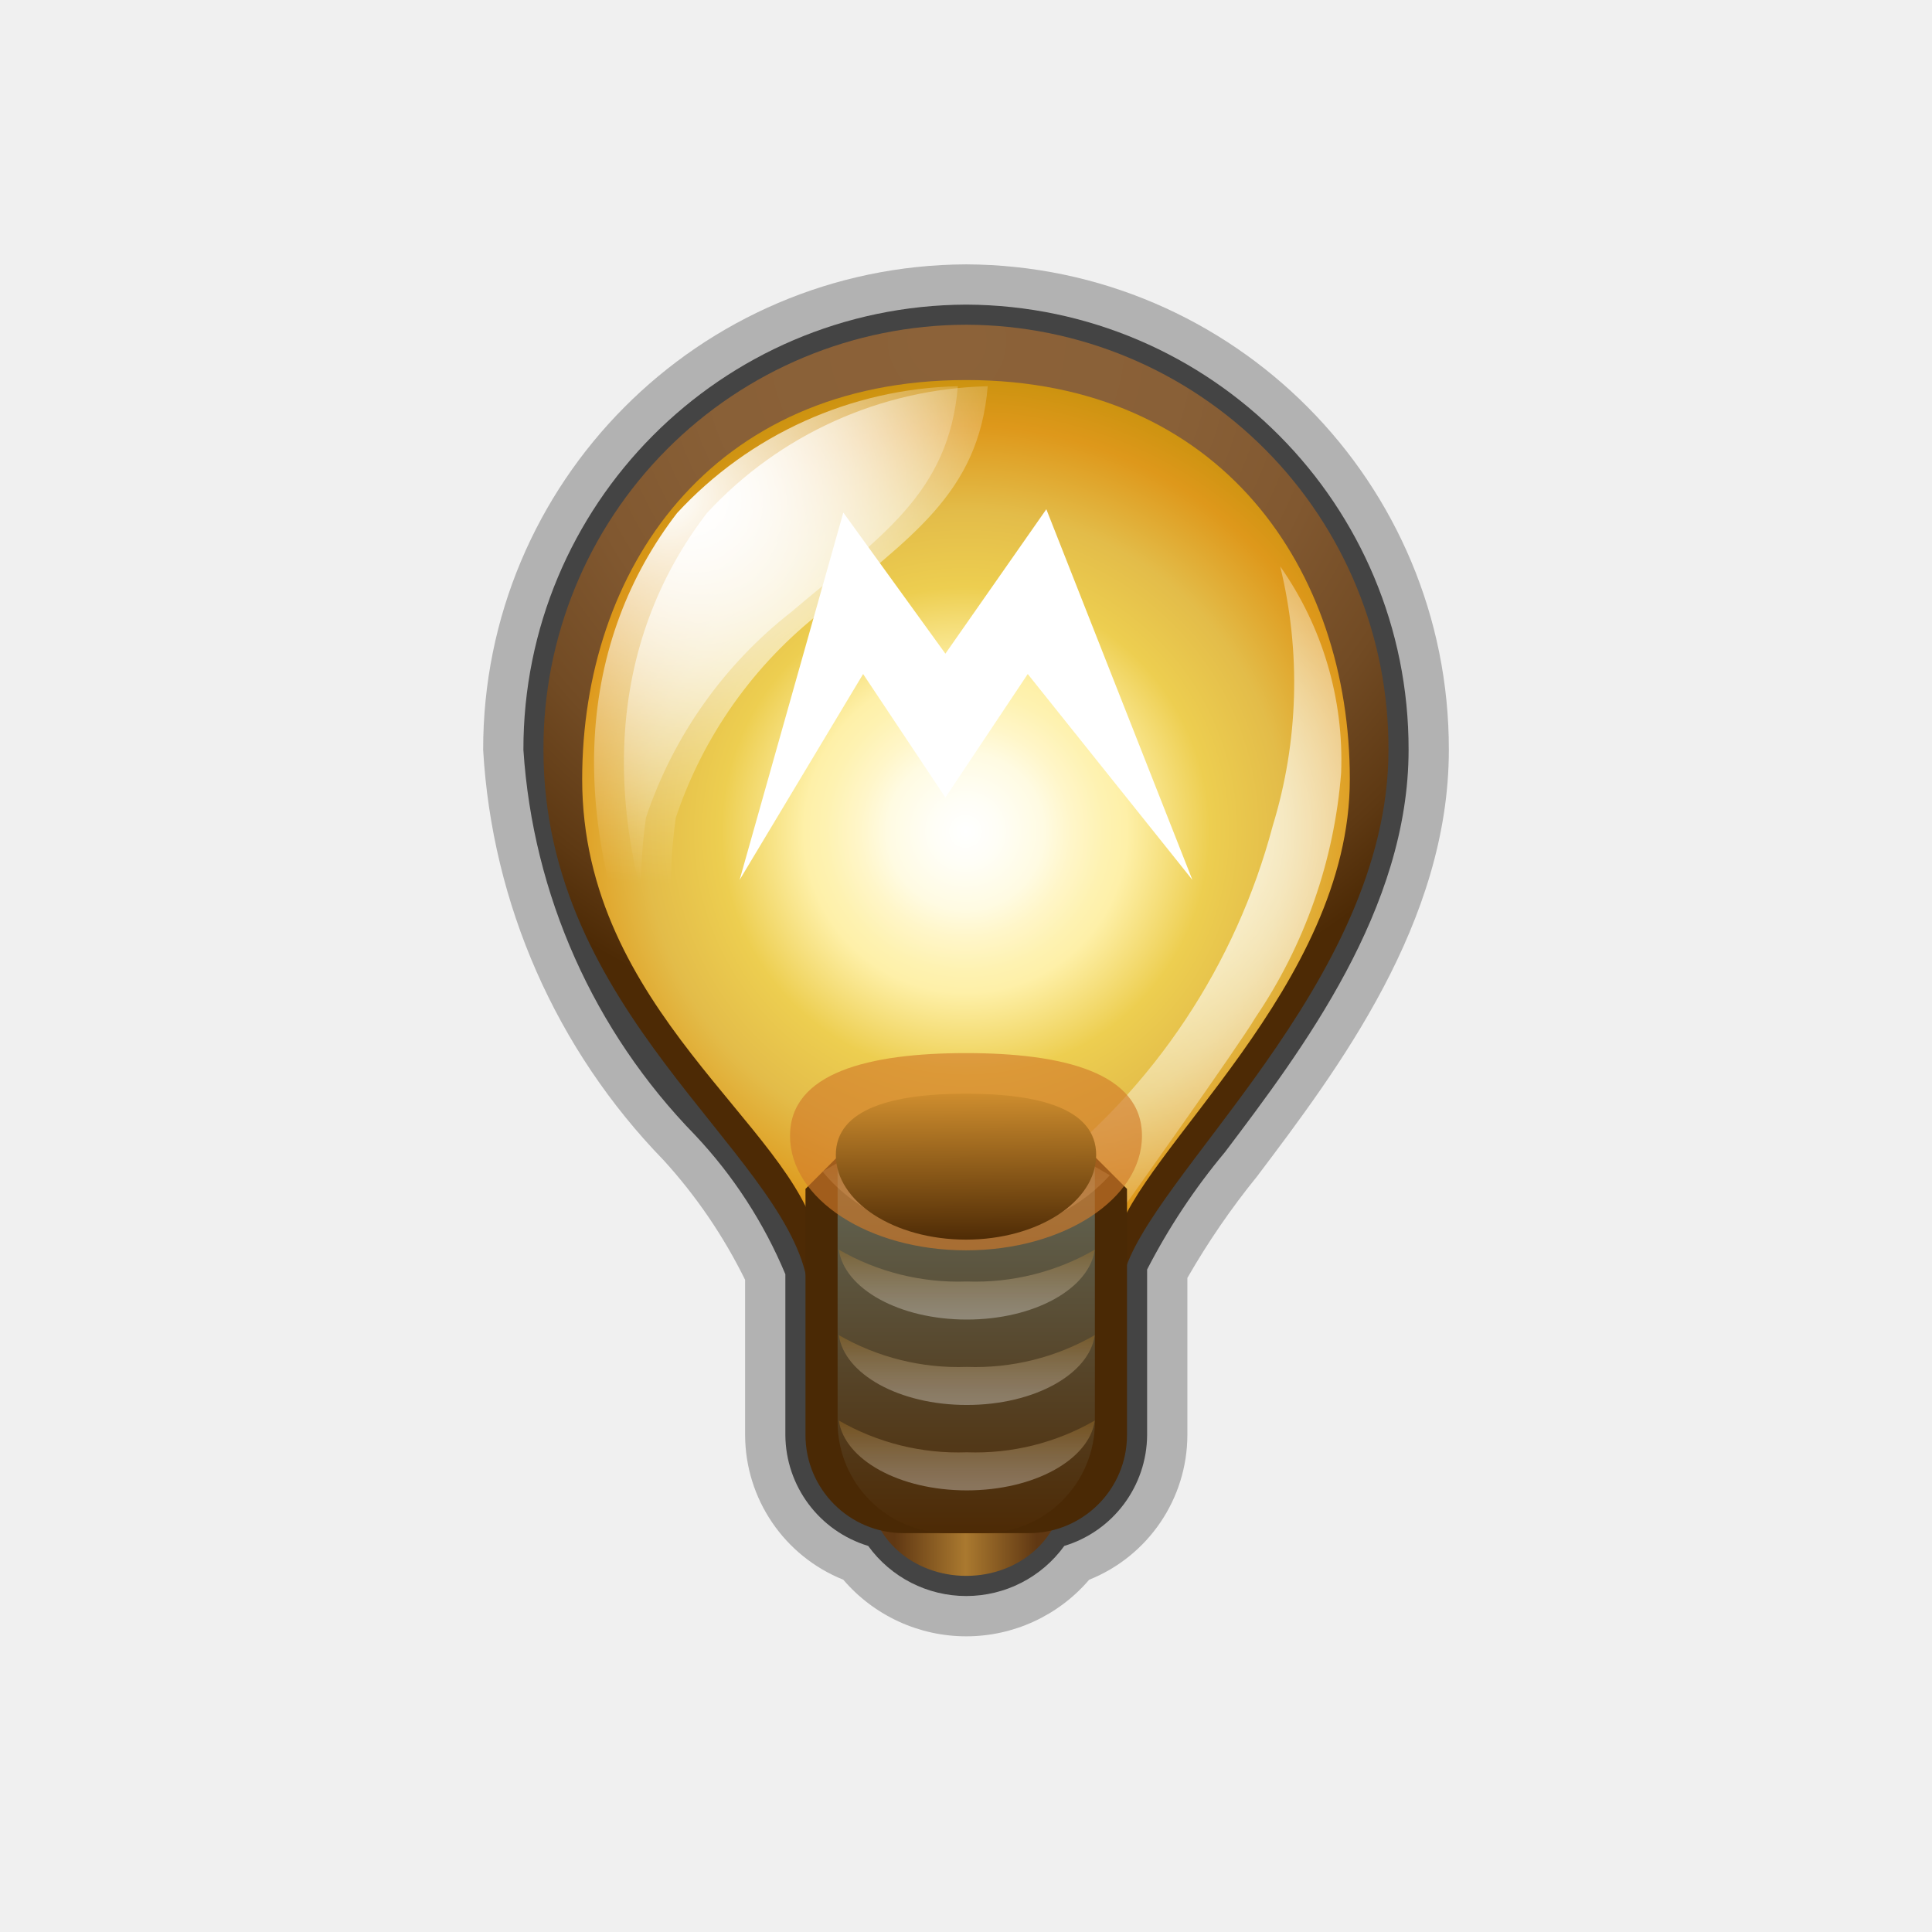
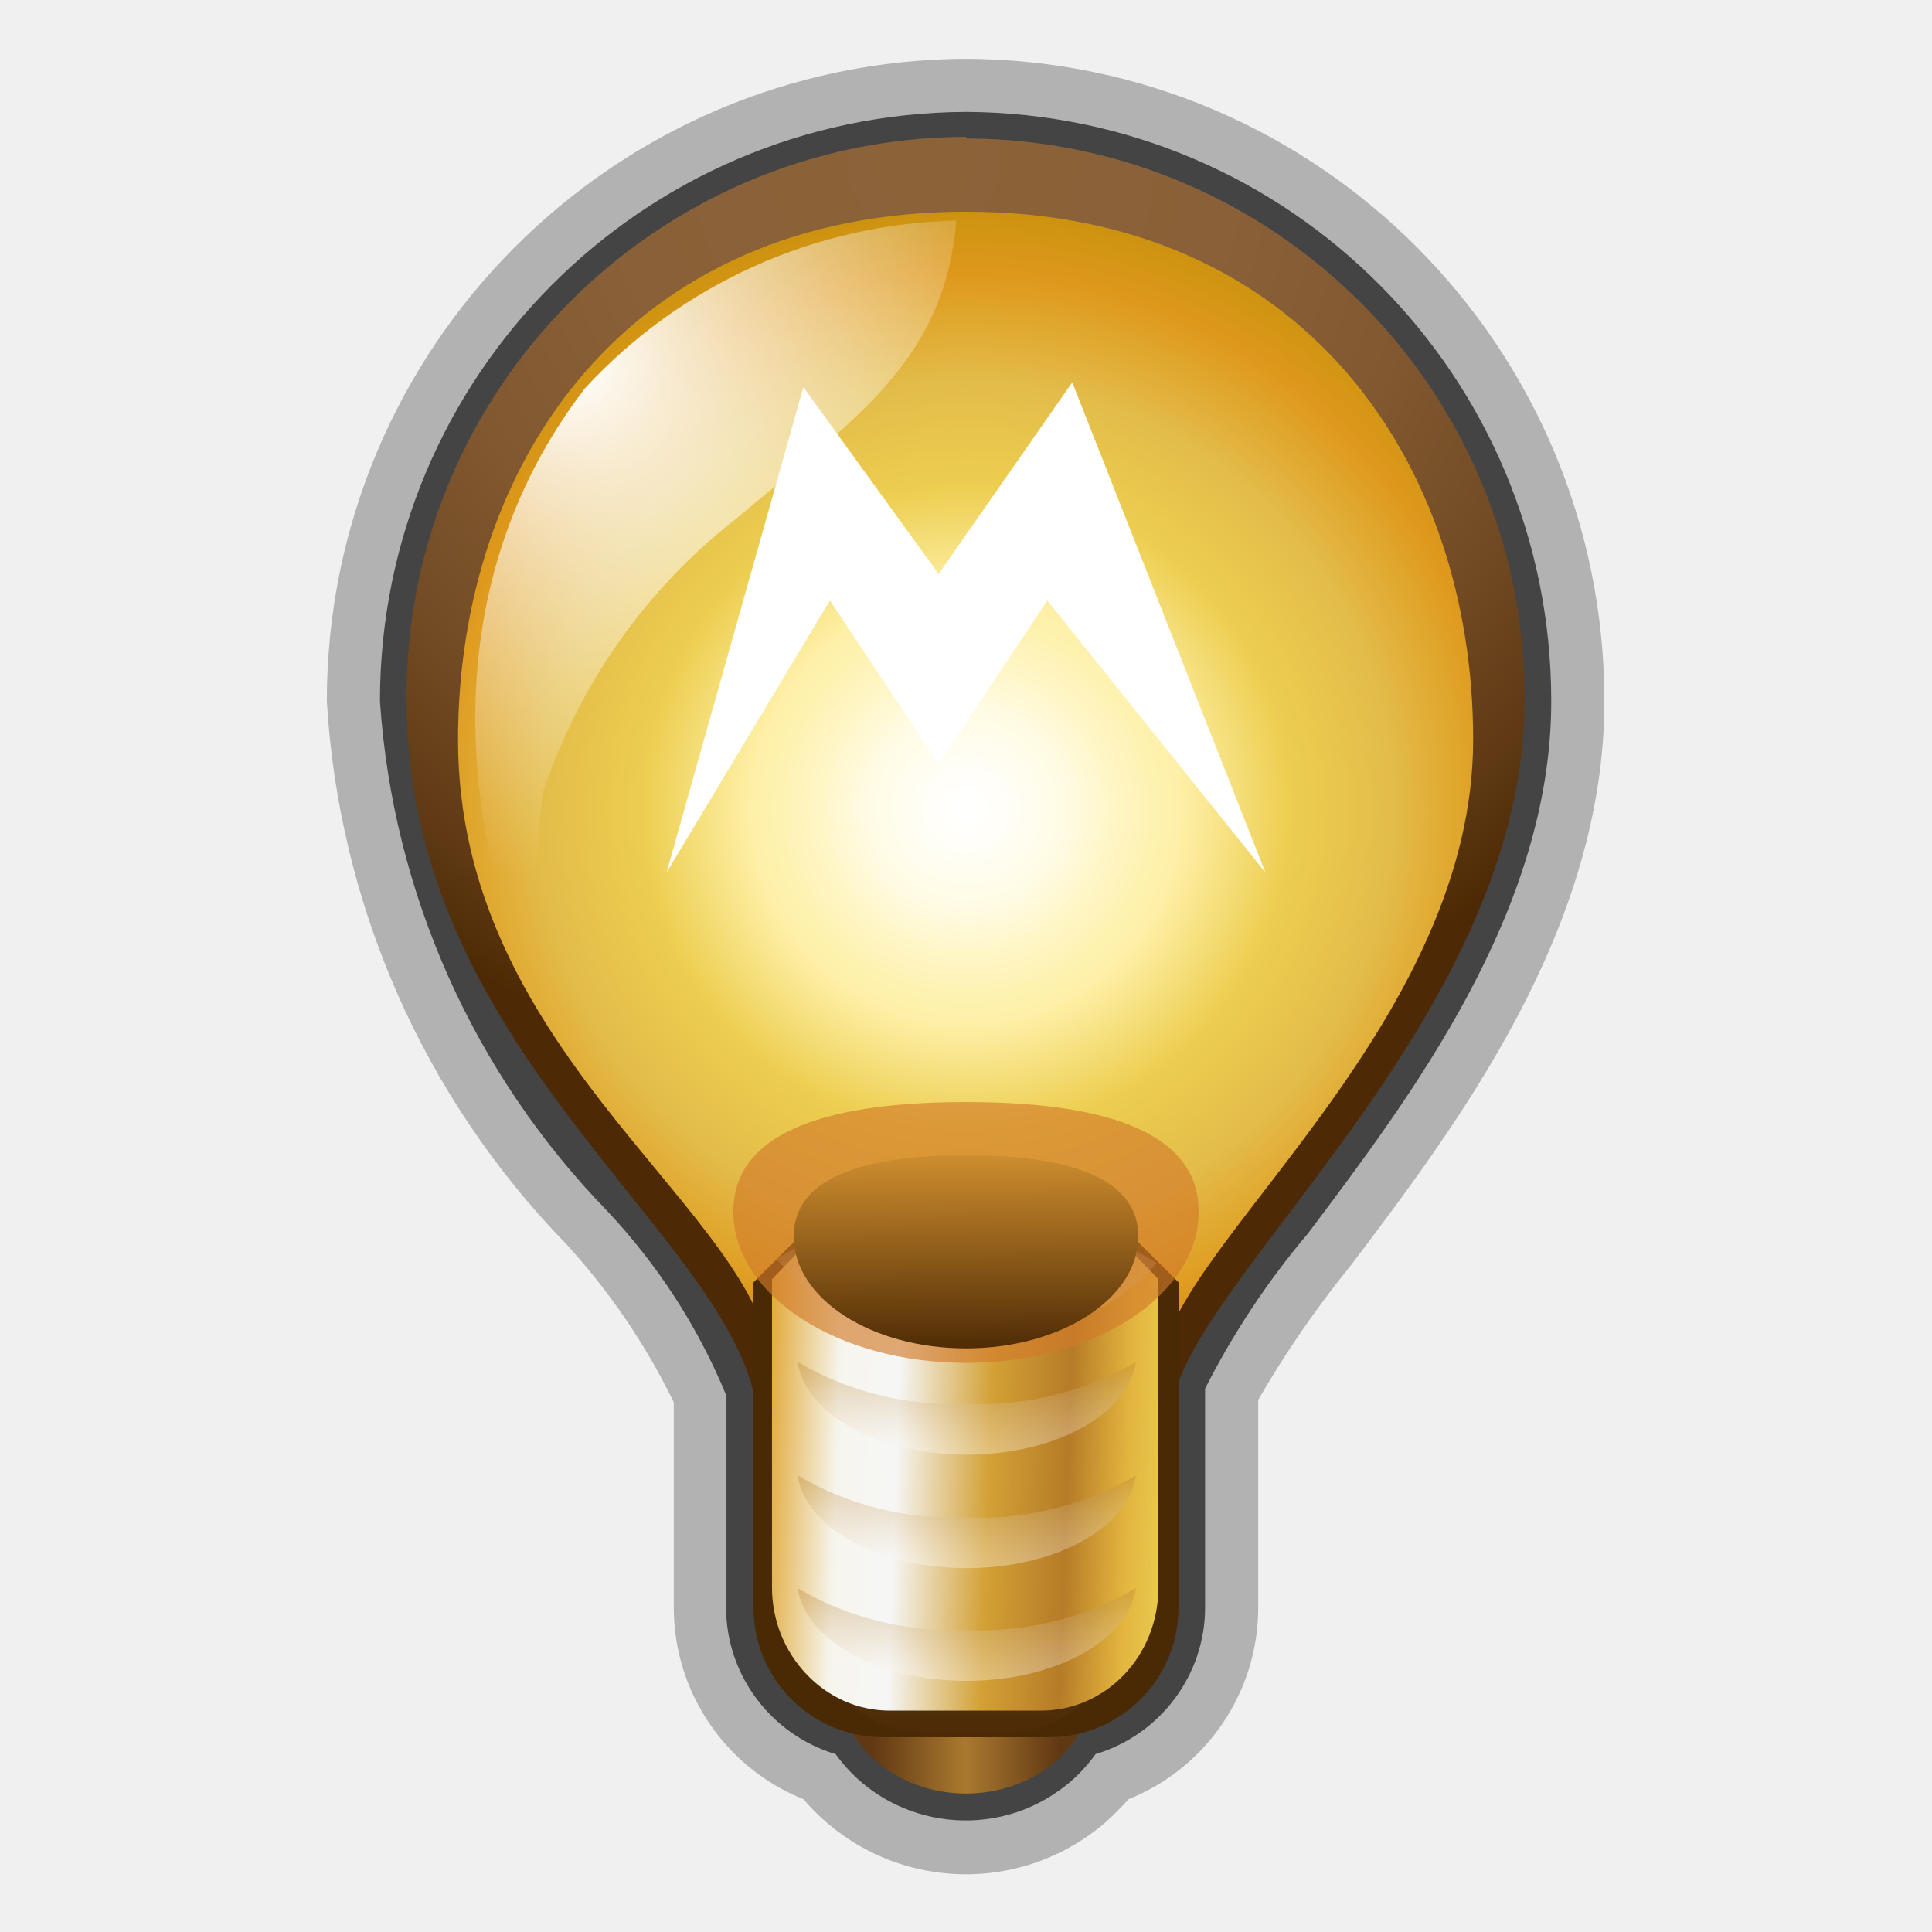
- <svg xmlns="http://www.w3.org/2000/svg" xmlns:xlink="http://www.w3.org/1999/xlink" width="24" height="24" viewBox="0 0 24 24">
+ <svg xmlns="http://www.w3.org/2000/svg" xmlns:xlink="http://www.w3.org/1999/xlink" id="Layer_2" data-name="Layer 2" width="24" height="24" viewBox="0 0 24 24">
  <defs>
    <style>
      .cls-1 {
-         opacity: 0.26;
+         fill: url(#linear-gradient-8);
+       }
+ 
+       .cls-1, .cls-2, .cls-3, .cls-4, .cls-5, .cls-6, .cls-7, .cls-8, .cls-9, .cls-10, .cls-11, .cls-12, .cls-13, .cls-14, .cls-15, .cls-16, .cls-17, .cls-18 {
+         stroke-width: 0px;
+       }
+ 
+       .cls-1, .cls-3, .cls-4, .cls-5, .cls-6, .cls-7, .cls-9, .cls-16, .cls-17 {
+         fill-rule: evenodd;
      }

      .cls-2 {
-         opacity: 0.62;
-       }
- 
-       .cls-12, .cls-13, .cls-14, .cls-15, .cls-16, .cls-17, .cls-3, .cls-4, .cls-5 {
-         fill-rule: evenodd;
+         fill: url(#linear-gradient);
      }

      .cls-3 {
+         fill: url(#linear-gradient-5);
+       }
+ 
+       .cls-3, .cls-4, .cls-5, .cls-12, .cls-14, .cls-16, .cls-17 {
+         isolation: isolate;
+       }
+ 
+       .cls-3, .cls-4, .cls-5, .cls-17 {
+         opacity: .33;
+       }
+ 
+       .cls-4 {
+         fill: url(#linear-gradient-4);
+       }
+ 
+       .cls-5 {
+         fill: url(#linear-gradient-6);
+       }
+ 
+       .cls-6 {
+         fill: url(#radial-gradient-2);
+       }
+ 
+       .cls-7 {
        fill: url(#radial-gradient);
      }

-       .cls-4 {
-         fill: url(#radial-gradient-2);
+       .cls-8 {
+         fill: url(#linear-gradient-2);
      }

-       .cls-5 {
+       .cls-9 {
        fill: #fff;
      }

-       .cls-6 {
-         fill: url(#radial-gradient-3);
+       .cls-10 {
+         fill: url(#linear-gradient-3);
      }

-       .cls-7 {
-         fill: url(#radial-gradient-4);
-       }
- 
-       .cls-8 {
+       .cls-11 {
        fill: url(#radial-gradient-5);
      }

-       .cls-9 {
-         fill: url(#linear-gradient);
+       .cls-12 {
+         opacity: .26;
      }

-       .cls-10 {
+       .cls-13 {
        fill: #4a2905;
      }

-       .cls-11 {
-         fill: url(#linear-gradient-2);
-       }
- 
-       .cls-12, .cls-13, .cls-14, .cls-15 {
-         opacity: 0.33;
-       }
- 
-       .cls-12 {
-         fill: url(#linear-gradient-3);
-       }
- 
-       .cls-13 {
-         fill: url(#linear-gradient-4);
-       }
- 
      .cls-14 {
-         fill: url(#linear-gradient-5);
+         opacity: .62;
      }

      .cls-15 {
-         fill: url(#linear-gradient-6);
+         fill: url(#radial-gradient-3);
      }

      .cls-16 {
        fill: #d17a29;
-         opacity: 0.64;
+         opacity: .64;
      }

      .cls-17 {
        fill: url(#linear-gradient-7);
      }
+ 
+       .cls-18 {
+         fill: url(#radial-gradient-4);
+       }
    </style>
-     <radialGradient id="radial-gradient" cx="11.758" cy="4.224" r="8.789" gradientTransform="translate(0.31915) scale(0.9734 1)" gradientUnits="userSpaceOnUse">
+     <radialGradient id="radial-gradient" cx="64.64" cy="1055.97" fx="64.64" fy="1055.97" r="11.63" gradientTransform="translate(-51.23 -1054) scale(.97 1)" gradientUnits="userSpaceOnUse">
      <stop offset="0" stop-color="#8c6239" />
-       <stop offset="0.344" stop-color="#896037" />
-       <stop offset="0.56" stop-color="#815830" />
-       <stop offset="0.742" stop-color="#724b24" />
-       <stop offset="0.902" stop-color="#5e3913" />
+       <stop offset=".34" stop-color="#896037" />
+       <stop offset=".56" stop-color="#815830" />
+       <stop offset=".74" stop-color="#724b24" />
+       <stop offset=".9" stop-color="#5e3913" />
      <stop offset="1" stop-color="#4d2a05" />
    </radialGradient>
-     <radialGradient id="radial-gradient-2" cx="-8.293" cy="10.328" r="6.071" gradientTransform="translate(20.28756)" gradientUnits="userSpaceOnUse">
+     <radialGradient id="radial-gradient-2" cx="-8.29" cy="1064.05" fx="-8.29" fy="1064.05" r="8.03" gradientTransform="translate(20.29 -1054)" gradientUnits="userSpaceOnUse">
      <stop offset="0" stop-color="#fff" />
-       <stop offset="0.067" stop-color="#fffef6" />
-       <stop offset="0.16" stop-color="#fffbe2" />
-       <stop offset="0.217" stop-color="#fff6c9" />
-       <stop offset="0.287" stop-color="#fef2b1" />
-       <stop offset="0.33" stop-color="#fef0a8" />
-       <stop offset="0.5" stop-color="#edce50" />
-       <stop offset="0.655" stop-color="#e3bc49" />
-       <stop offset="0.83" stop-color="#de981b" />
+       <stop offset=".07" stop-color="#fffef6" />
+       <stop offset=".16" stop-color="#fffbe2" />
+       <stop offset=".22" stop-color="#fff6c9" />
+       <stop offset=".29" stop-color="#fef2b1" />
+       <stop offset=".33" stop-color="#fef0a8" />
+       <stop offset=".5" stop-color="#edce50" />
+       <stop offset=".66" stop-color="#e3bc49" />
+       <stop offset=".83" stop-color="#de981b" />
      <stop offset="1" stop-color="#be8f07" />
    </radialGradient>
-     <radialGradient id="radial-gradient-3" cx="-11.978" cy="6.169" r="4.821" gradientTransform="translate(20.28756)" gradientUnits="userSpaceOnUse">
+     <radialGradient id="radial-gradient-3" cx="-13.17" cy="1058.54" fx="-13.17" fy="1058.54" r="6.38" gradientTransform="translate(20.29 -1054)" gradientUnits="userSpaceOnUse">
      <stop offset="0" stop-color="#fff" />
-       <stop offset="0.216" stop-color="#fff" stop-opacity="0.763" />
-       <stop offset="0.604" stop-color="#fff" stop-opacity="0.356" />
-       <stop offset="0.874" stop-color="#fff" stop-opacity="0.1" />
+       <stop offset=".22" stop-color="#fff" stop-opacity=".76" />
+       <stop offset=".6" stop-color="#fff" stop-opacity=".36" />
+       <stop offset=".87" stop-color="#fff" stop-opacity=".1" />
      <stop offset="1" stop-color="#fff" stop-opacity="0" />
    </radialGradient>
-     <radialGradient id="radial-gradient-4" cx="-11.608" cy="6.169" r="4.821" xlink:href="#radial-gradient-3" />
-     <radialGradient id="radial-gradient-5" cx="-6.16" cy="10.292" r="5.841" xlink:href="#radial-gradient-3" />
-     <linearGradient id="linear-gradient" x1="11.113" y1="18.515" x2="12.876" y2="18.515" gradientUnits="userSpaceOnUse">
+     <radialGradient id="radial-gradient-4" cx="-19.23" fx="-19.23" r="6.38" gradientTransform="translate(0 -1054)" xlink:href="#radial-gradient-3" />
+     <radialGradient id="radial-gradient-5" cx="-12.02" cy="1064" fx="-12.02" fy="1064" r="7.73" gradientTransform="translate(0 -1054)" xlink:href="#radial-gradient-3" />
+     <linearGradient id="linear-gradient" x1="10.83" y1="1074.88" x2="13.16" y2="1074.88" gradientTransform="translate(0 -1054)" gradientUnits="userSpaceOnUse">
      <stop offset="0" stop-color="#603813" />
-       <stop offset="0.5" stop-color="#aa792f" />
+       <stop offset=".5" stop-color="#aa792f" />
      <stop offset="1" stop-color="#603813" />
    </linearGradient>
-     <linearGradient id="linear-gradient-2" x1="12.003" y1="19.045" x2="12.003" y2="14.27" gradientUnits="userSpaceOnUse">
+     <linearGradient id="linear-gradient-2" x1="12" y1="1075.58" x2="12" y2="1069.26" gradientTransform="translate(0 -1054)" gradientUnits="userSpaceOnUse">
      <stop offset="0" stop-color="#4d2a05" />
      <stop offset="1" stop-color="#63695a" />
    </linearGradient>
-     <linearGradient id="linear-gradient-3" x1="12.01" y1="18.515" x2="12.01" y2="17.646" gradientUnits="userSpaceOnUse">
+     <linearGradient id="linear-gradient-3" x1="15.52" y1="18.37" x2="9.42" y2="18.15" gradientUnits="userSpaceOnUse">
+       <stop offset="0" stop-color="#545454" />
+       <stop offset=".1" stop-color="#a87c28" />
+       <stop offset=".18" stop-color="#e9c74d" />
+       <stop offset=".25" stop-color="#e2b43e" />
+       <stop offset=".37" stop-color="#b67b27" />
+       <stop offset=".53" stop-color="#d3a136" />
+       <stop offset=".72" stop-color="#f6f6f6" />
+       <stop offset=".84" stop-color="#f6f5ed" />
+       <stop offset="1" stop-color="#dfa227" />
+     </linearGradient>
+     <linearGradient id="linear-gradient-4" x1="12.01" y1="1074.88" x2="12.01" y2="1073.73" gradientTransform="translate(0 -1054)" gradientUnits="userSpaceOnUse">
      <stop offset="0" stop-color="#fff" />
-       <stop offset="0.102" stop-color="#faf7f2" />
-       <stop offset="0.293" stop-color="#eee1ce" />
-       <stop offset="0.552" stop-color="#d9bf95" />
-       <stop offset="0.866" stop-color="#be9047" />
+       <stop offset=".1" stop-color="#faf7f2" />
+       <stop offset=".29" stop-color="#eee1ce" />
+       <stop offset=".55" stop-color="#d9bf95" />
+       <stop offset=".87" stop-color="#be9047" />
      <stop offset="1" stop-color="#b17a23" />
    </linearGradient>
-     <linearGradient id="linear-gradient-4" x1="12.01" y1="17.453" x2="12.01" y2="16.585" xlink:href="#linear-gradient-3" />
-     <linearGradient id="linear-gradient-5" x1="12.01" y1="16.392" x2="12.01" y2="15.524" xlink:href="#linear-gradient-3" />
-     <linearGradient id="linear-gradient-6" x1="12.003" y1="15.284" x2="12.003" y2="13.99" xlink:href="#linear-gradient-3" />
-     <linearGradient id="linear-gradient-7" x1="11.993" y1="13.327" x2="12.007" y2="15.424" gradientUnits="userSpaceOnUse">
+     <linearGradient id="linear-gradient-5" y1="1073.47" y2="1072.32" xlink:href="#linear-gradient-4" />
+     <linearGradient id="linear-gradient-6" y1="1072.07" y2="1070.92" xlink:href="#linear-gradient-4" />
+     <linearGradient id="linear-gradient-7" x1="12" y1="1070.6" x2="12" y2="1068.89" xlink:href="#linear-gradient-4" />
+     <linearGradient id="linear-gradient-8" x1="11.99" y1="1068.01" x2="12.01" y2="1070.79" gradientTransform="translate(0 -1054)" gradientUnits="userSpaceOnUse">
      <stop offset="0" stop-color="#e09b34" />
      <stop offset="1" stop-color="#4d2a05" />
    </linearGradient>
  </defs>
-   <g id="Layer_3" data-name="Layer 3">
-     <path class="cls-1" d="M12.003,3.284A6.024,6.024,0,0,0,6.002,9.316,7.971,7.971,0,0,0,8.244,14.413a6.395,6.395,0,0,1,1.012,1.486v1.928a1.942,1.942,0,0,0,1.22,1.797,2.01,2.01,0,0,0,3.054,0A1.942,1.942,0,0,0,14.75,17.826V15.875a9.505,9.505,0,0,1,.866-1.262c1.005-1.332,2.382-3.155,2.382-5.297A6.021,6.021,0,0,0,12.003,3.284Z" />
-     <path class="cls-2" d="M12.003,3.784A5.523,5.523,0,0,0,6.502,9.316a7.56,7.56,0,0,0,2.133,4.785,5.75,5.75,0,0,1,1.121,1.728v1.998a1.45,1.45,0,0,0,1.029,1.377,1.503,1.503,0,0,0,2.436,0A1.45,1.45,0,0,0,14.25,17.826V15.77a7.932,7.932,0,0,1,.967-1.458c.963-1.275,2.281-3.022,2.281-4.996A5.52,5.52,0,0,0,12.003,3.784Z" />
+   <g id="Layer_3-2" data-name="Layer 3">
+     <path class="cls-12" d="m12,.73c-4.39.02-7.94,3.59-7.94,7.98.15,2.53,1.2,4.92,2.97,6.74.54.59.99,1.25,1.34,1.97v2.55c0,1.05.64,1.99,1.61,2.38.96,1.12,2.63,1.25,3.75.29.1-.09.2-.19.29-.29.97-.39,1.61-1.33,1.61-2.38v-2.58c.34-.59.72-1.14,1.15-1.67,1.33-1.76,3.15-4.17,3.15-7.01,0-4.39-3.54-7.96-7.93-7.98Z" />
+     <path class="cls-14" d="m12,1.39c-4.03.02-7.28,3.29-7.28,7.32.16,2.38,1.16,4.62,2.82,6.33.63.67,1.13,1.44,1.48,2.29v2.64c0,.84.56,1.58,1.36,1.82.64.89,1.89,1.09,2.78.45.17-.12.32-.27.45-.45.8-.24,1.36-.98,1.36-1.82v-2.72c.35-.69.78-1.34,1.28-1.93,1.27-1.69,3.02-4,3.02-6.61,0-4.03-3.24-7.3-7.27-7.32Z" />
    <g>
-       <path class="cls-3" d="M12.003,4.034a5.259,5.259,0,0,1,5.245,5.282c0,2.908-2.999,5.309-3.297,6.547a3.012,3.012,0,0,1-1.948.818,3.143,3.143,0,0,1-1.982-.798c-.325-1.603-3.27-3.314-3.27-6.567A5.26,5.26,0,0,1,12.003,4.034Z" />
-       <path class="cls-4" d="M12.003,4.721c3.177,0,4.765,2.367,4.765,4.958,0,2.563-2.635,4.626-2.906,5.722a3.098,3.098,0,0,1-1.859.778,3.077,3.077,0,0,1-1.845-.771c-.29-1.413-2.926-2.861-2.926-5.728C7.232,7.089,8.82,4.721,12.003,4.721Z" />
-       <polygon class="cls-5" points="9.188 10.93 10.722 8.373 11.744 9.907 12.767 8.373 14.812 10.93 12.998 6.326 11.744 8.12 10.476 6.367 9.188 10.93" />
-       <path class="cls-6" d="M8.224,12.777a6.064,6.064,0,0,1-.2-2.619A5.435,5.435,0,0,1,9.835,7.598c1.094-.93,1.951-1.457,2.064-2.8a4.9,4.9,0,0,0-3.489,1.576C7.215,7.928,6.94,10.144,8.224,12.777Z" />
-       <path class="cls-7" d="M8.595,12.777a6.064,6.064,0,0,1-.2-2.619,5.435,5.435,0,0,1,1.811-2.56c1.094-.93,1.951-1.457,2.064-2.8A4.9,4.9,0,0,0,8.781,6.374C7.586,7.928,7.311,10.144,8.595,12.777Z" />
-       <path class="cls-8" d="M10.293,15.604a2.604,2.604,0,0,0,1.625.577c1.142.084,2.046-1.19,2.046-1.19s1.433-2.012,1.631-2.35A6.29,6.29,0,0,0,16.66,9.6a4.182,4.182,0,0,0-.757-2.564,6.075,6.075,0,0,1-.093,3.224,8.113,8.113,0,0,1-2.885,4.34A5.723,5.723,0,0,1,10.293,15.604Z" />
+       <path class="cls-7" d="m12,1.72c3.84.01,6.95,3.13,6.94,6.97h0c0,3.86-3.97,7.04-4.36,8.67-.7.66-1.62,1.04-2.58,1.08-.97-.04-1.9-.41-2.62-1.06-.43-2.12-4.33-4.38-4.33-8.69-.02-3.84,3.09-6.97,6.93-6.99h.02Z" />
+       <path class="cls-6" d="m12,2.63c4.2,0,6.3,3.13,6.3,6.56s-3.49,6.12-3.84,7.57c-.68.61-1.55.97-2.46,1.03-.9-.06-1.76-.42-2.44-1.02-.38-1.87-3.87-3.78-3.87-7.58,0-3.43,2.1-6.56,6.31-6.56Z" />
+       <polygon class="cls-9" points="8.28 10.84 10.31 7.46 11.66 9.49 13.01 7.46 15.72 10.84 13.32 4.75 11.66 7.13 9.98 4.81 8.28 10.84" />
+       <path class="cls-15" d="m7.01,13.29c-.34-1.12-.43-2.3-.26-3.46.45-1.34,1.28-2.52,2.4-3.39,1.45-1.23,2.58-1.93,2.73-3.7-1.76.04-3.42.79-4.61,2.08-1.58,2.05-1.95,4.99-.25,8.47Z" />
+       <path class="cls-18" d="m7.5,13.29c-.34-1.12-.43-2.3-.26-3.46.45-1.34,1.28-2.52,2.4-3.39,1.45-1.23,2.58-1.93,2.73-3.7-1.76.04-3.42.79-4.61,2.08-1.58,2.05-1.95,4.99-.25,8.47Z" />
+       <path class="cls-11" d="m9.74,17.03c.61.49,1.37.76,2.15.76,1.51.11,2.71-1.57,2.71-1.57,0,0,1.9-2.66,2.16-3.11.81-1.2,1.3-2.58,1.41-4.02.05-1.21-.31-2.4-1-3.39.34,1.41.3,2.88-.12,4.26-.61,2.28-1.95,4.3-3.82,5.74-1.03.73-2.23,1.18-3.48,1.33Z" />
      <g>
-         <ellipse class="cls-9" cx="12.003" cy="18.515" rx="1.198" ry="1.061" />
-         <path class="cls-10" d="M11.225,19.045h1.556A1.219,1.219,0,0,0,14,17.826V14.769l-.499-.499H10.505l-.499.499V17.826A1.219,1.219,0,0,0,11.225,19.045Z" />
-         <path class="cls-11" d="M10.405,14.27h3.196a0,0,0,0,1,0,0v3.395a1.38,1.38,0,0,1-1.38,1.38h-.436a1.38,1.38,0,0,1-1.38-1.38V14.27A0,0,0,0,1,10.405,14.27Z" />
-         <path class="cls-12" d="M12.01,18.041a2.969,2.969,0,0,1-1.59-.395c.069.485.75.868,1.59.868s1.522-.383,1.59-.868A2.969,2.969,0,0,1,12.01,18.041Z" />
-         <path class="cls-13" d="M12.01,16.98a2.969,2.969,0,0,1-1.59-.395c.069.485.75.868,1.59.868s1.522-.383,1.59-.868A2.969,2.969,0,0,1,12.01,16.98Z" />
-         <path class="cls-14" d="M12.01,15.919a2.969,2.969,0,0,1-1.59-.395c.069.485.75.868,1.59.868s1.522-.383,1.59-.868A2.969,2.969,0,0,1,12.01,15.919Z" />
-         <path class="cls-15" d="M10.218,14.553a2.03,2.03,0,0,0,1.796.731,2.114,2.114,0,0,0,1.773-.685l-.313-.18a2.678,2.678,0,0,1-1.461.379,2.619,2.619,0,0,1-1.508-.411Z" />
+         <ellipse class="cls-2" cx="12" cy="20.88" rx="1.59" ry="1.4" />
+         <path class="cls-13" d="m10.97,21.58h2.06c.89,0,1.61-.72,1.61-1.61v-4.04l-.66-.66h-3.96l-.66.66v4.04c0,.89.72,1.61,1.61,1.61h0Z" />
+         <path class="cls-8" d="m9.89,15.26h4.23v4.49c0,1.01-.82,1.83-1.83,1.83h-.58c-1.01,0-1.83-.82-1.83-1.83h0v-4.49h0Z" />
+         <path class="cls-10" d="m11.06,21.25h1.87c.81,0,1.46-.68,1.46-1.53h0v-3.83l-.6-.62h-3.6l-.6.62v3.83c0,.84.66,1.53,1.46,1.53h0Z" />
+         <path class="cls-4" d="m12.01,20.25c-.74.03-1.47-.15-2.1-.52.09.64.99,1.15,2.1,1.15s2.01-.51,2.1-1.15c-.64.37-1.37.55-2.1.52Z" />
+         <path class="cls-3" d="m12.01,18.85c-.74.03-1.47-.15-2.1-.52.09.64.99,1.15,2.1,1.15s2.01-.51,2.1-1.15c-.64.37-1.37.55-2.1.52Z" />
+         <path class="cls-5" d="m12.01,17.44c-.74.03-1.47-.15-2.1-.52.09.64.99,1.15,2.1,1.15s2.01-.51,2.1-1.15c-.64.37-1.37.55-2.1.52Z" />
+         <path class="cls-17" d="m9.64,15.63c.58.7,1.47,1.07,2.38.97.88.09,1.75-.25,2.35-.91l-.41-.24c-.58.35-1.25.52-1.93.5-.7.03-1.4-.16-1.99-.54l-.38.22Z" />
      </g>
-       <path class="cls-16" d="M14.186,14.11c0,.785-.979,1.422-2.186,1.422s-2.186-.637-2.186-1.422S10.793,13.082,12,13.082,14.186,13.325,14.186,14.11Z" />
-       <path class="cls-17" d="M13.617,14.347c0,.581-.724,1.052-1.617,1.052s-1.617-.471-1.617-1.052.724-.761,1.617-.761S13.617,13.766,13.617,14.347Z" />
+       <path class="cls-16" d="m14.89,15.05c0,1.04-1.29,1.88-2.89,1.88s-2.89-.84-2.89-1.88,1.29-1.36,2.89-1.36,2.89.32,2.89,1.36Z" />
+       <path class="cls-1" d="m14.14,15.36c0,.77-.96,1.39-2.14,1.39s-2.14-.62-2.14-1.39.96-1.01,2.14-1.01,2.14.24,2.14,1.01Z" />
    </g>
  </g>
</svg>
